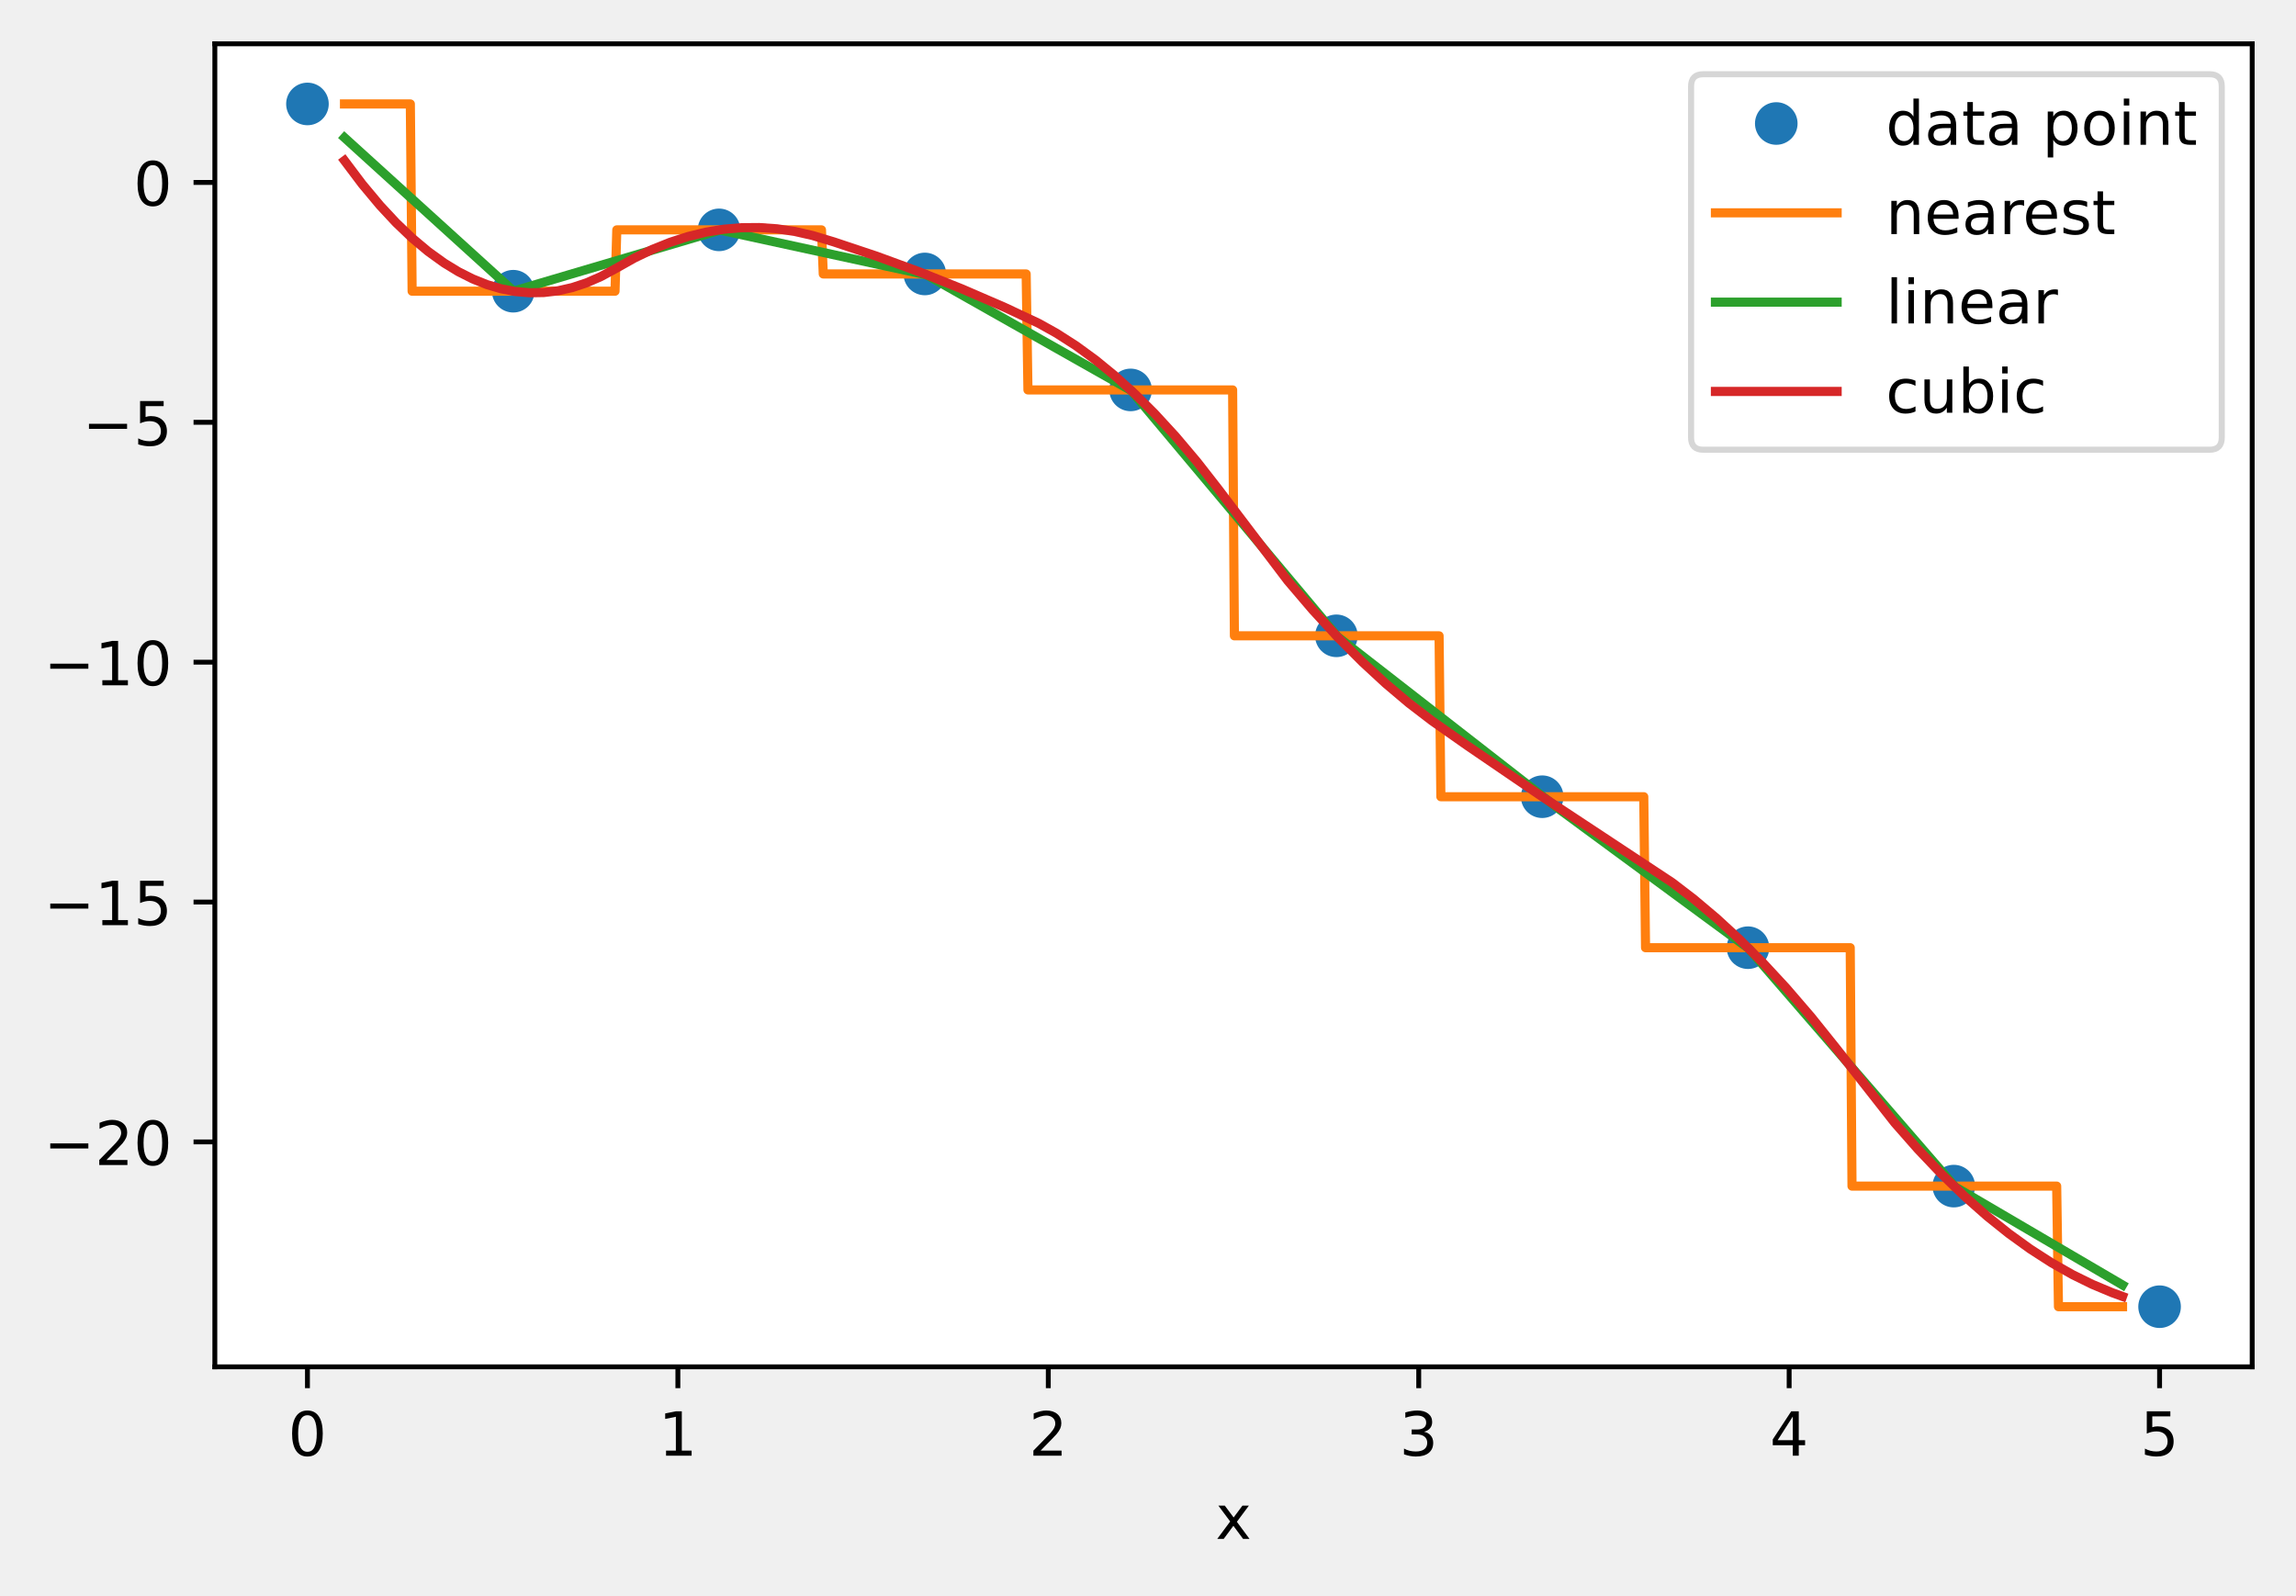
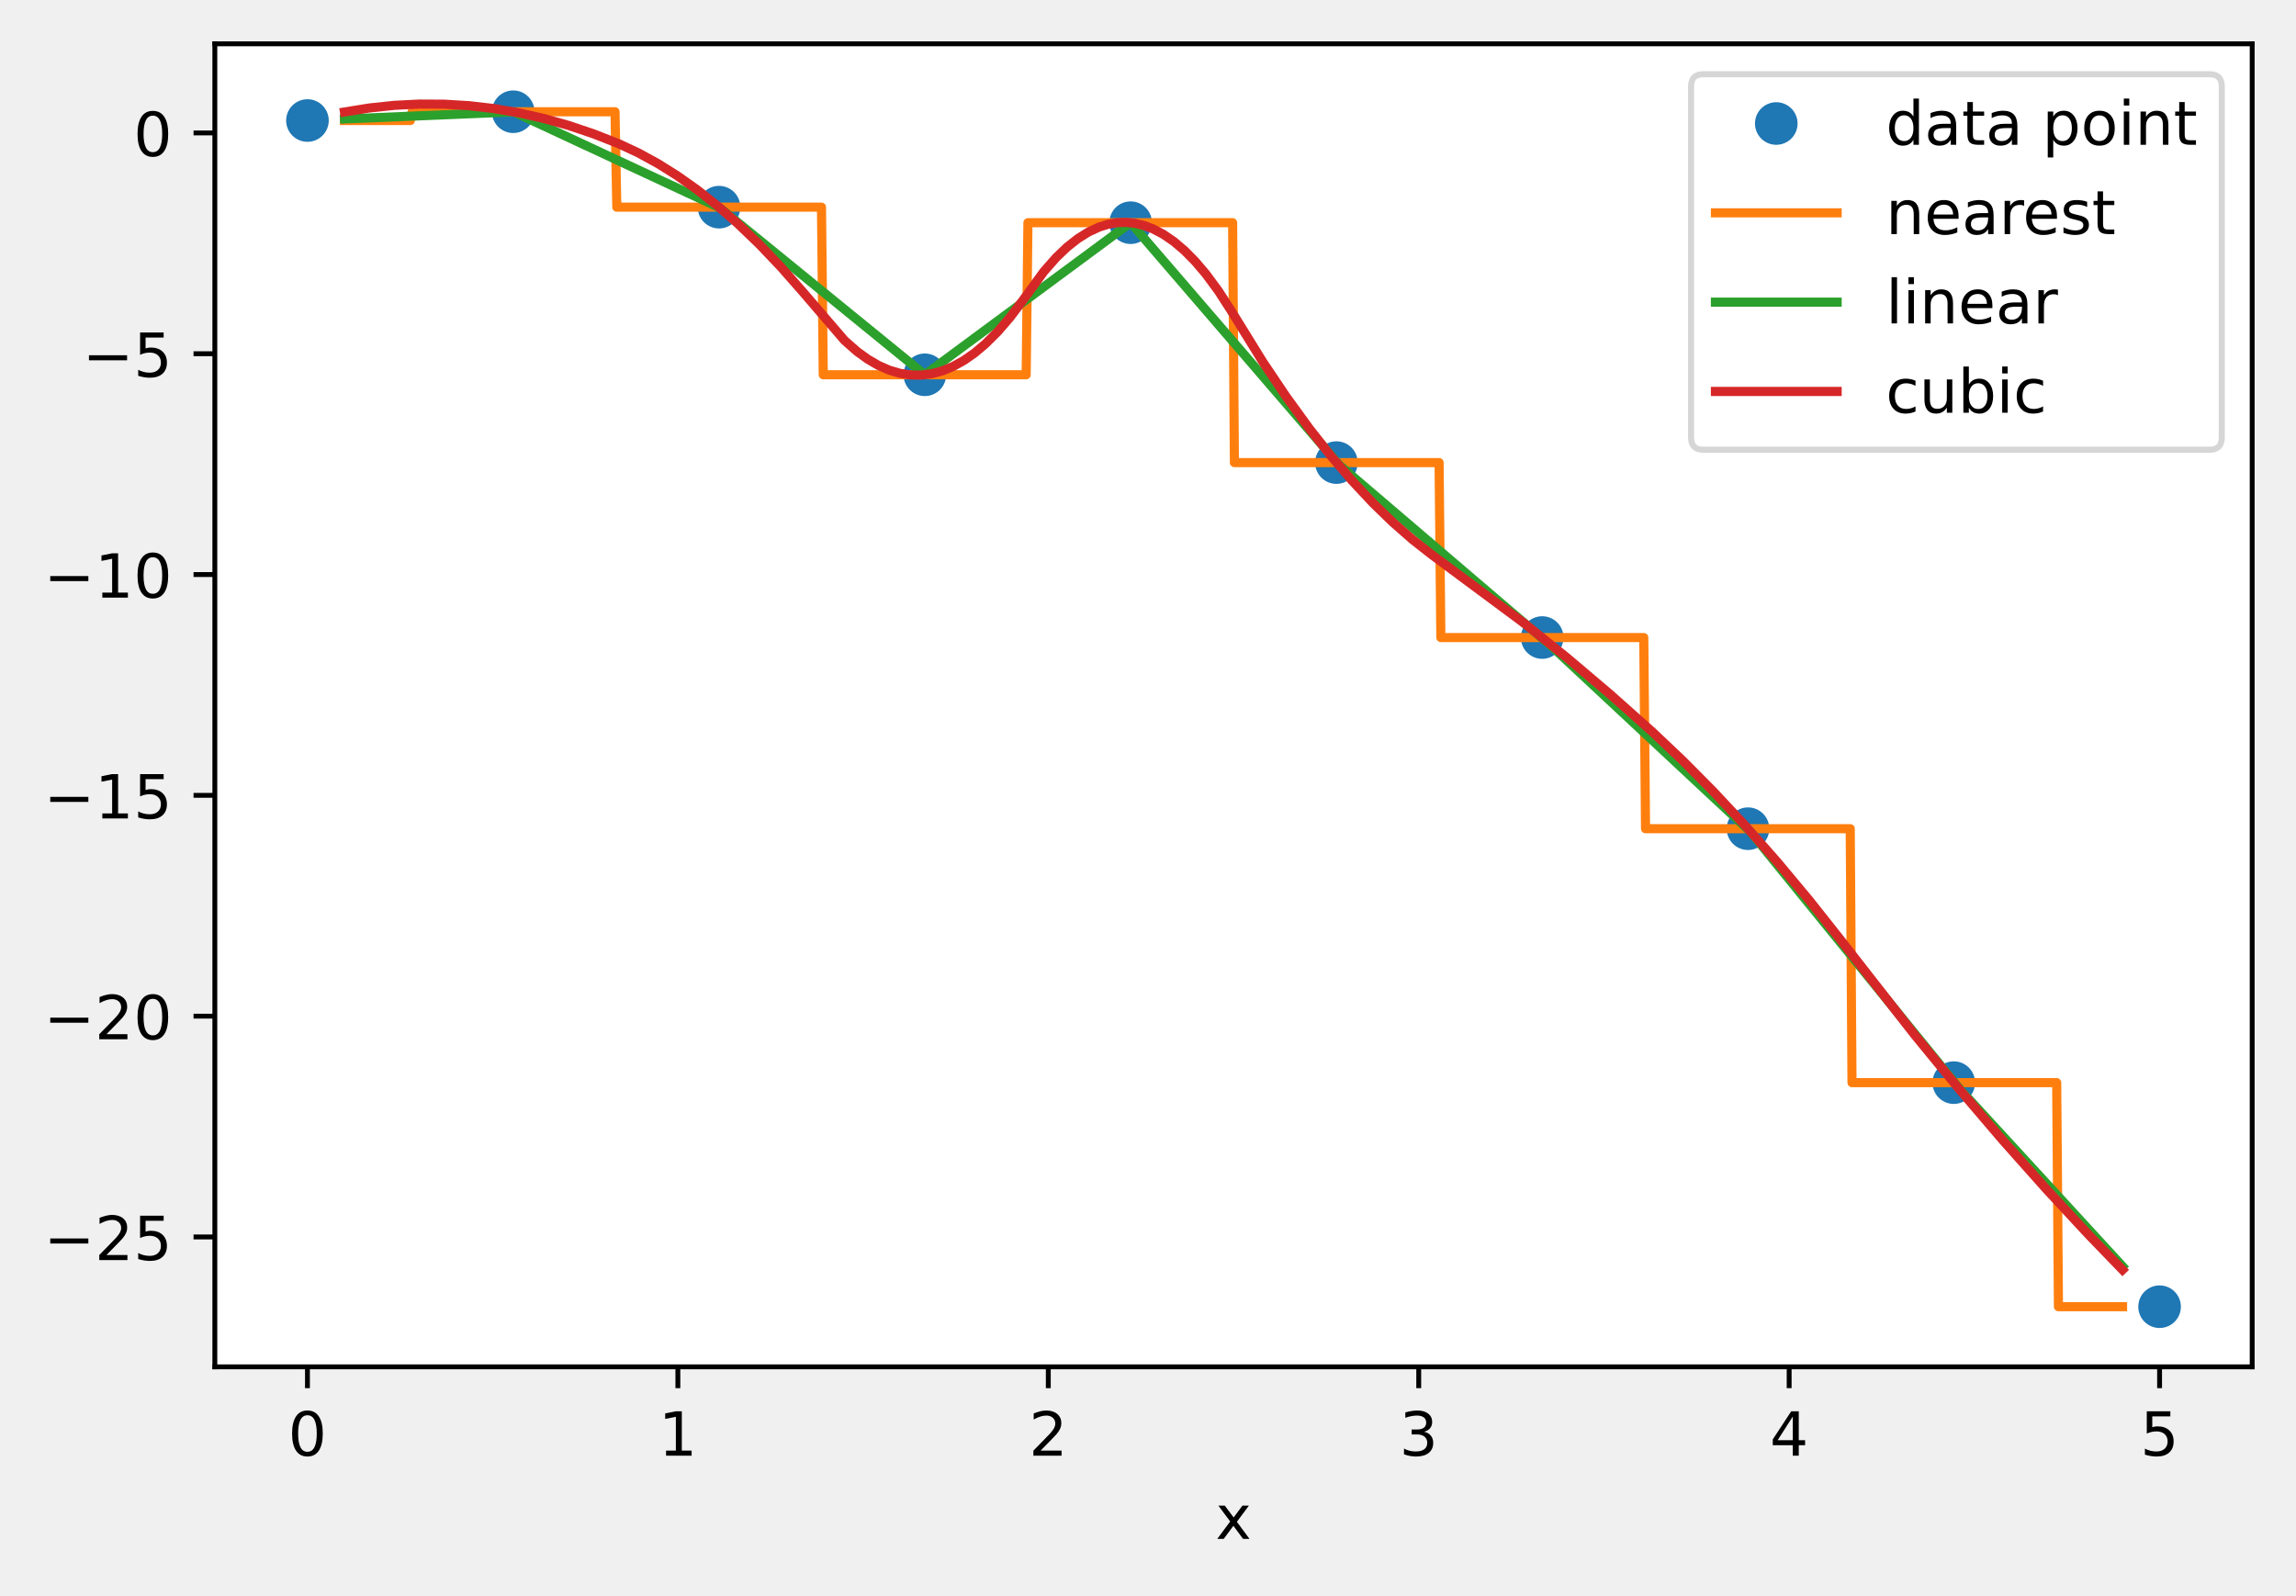
<svg xmlns="http://www.w3.org/2000/svg" xmlns:xlink="http://www.w3.org/1999/xlink" height="262.196pt" version="1.1" viewBox="0 0 377.305 262.196" width="377.305pt">
  <defs>
    <style type="text/css">*{stroke-linecap:butt;stroke-linejoin:round;}</style>
  </defs>
  <g id="figure_1">
    <g id="patch_1">
      <path d="M 0 262.196  L 377.305 262.196  L 377.305 0  L 0 0  z " style="fill:none;" />
    </g>
    <g id="axes_1">
      <g id="patch_2">
        <path d="M 35.305 224.64  L 370.105 224.64  L 370.105 7.2  L 35.305 7.2  z " style="fill:#ffffff;" />
      </g>
      <g id="matplotlib.axis_1">
        <g id="xtick_1">
          <g id="line2d_1">
            <defs>
-               <path d="M 0 0  L 0 3.5  " id="mcd26e04178" style="stroke:#000000;stroke-width:0.8;" />
-             </defs>
-             <g>
-               <use style="stroke:#000000;stroke-width:0.8;" x="50.523" xlink:href="#mcd26e04178" y="224.64" />
+               <path d="M 0 0  L 0 3.5  " id="m032fe0e0bf" style="stroke:#000000;stroke-width:0.8;" />
+             </defs>
+             <g>
+               <use style="stroke:#000000;stroke-width:0.8;" x="50.523" xlink:href="#m032fe0e0bf" y="224.64" />
            </g>
          </g>
          <g id="text_1">
            <g transform="translate(47.34162 239.2384)scale(0.1 -0.1)">
              <defs>
                <path d="M 31.781 66.406  Q 24.172 66.406 20.328 58.906  Q 16.5 51.422 16.5 36.375  Q 16.5 21.391 20.328 13.891  Q 24.172 6.391 31.781 6.391  Q 39.453 6.391 43.281 13.891  Q 47.125 21.391 47.125 36.375  Q 47.125 51.422 43.281 58.906  Q 39.453 66.406 31.781 66.406  z M 31.781 74.219  Q 44.047 74.219 50.516 64.516  Q 56.984 54.828 56.984 36.375  Q 56.984 17.969 50.516 8.266  Q 44.047 -1.422 31.781 -1.422  Q 19.531 -1.422 13.062 8.266  Q 6.594 17.969 6.594 36.375  Q 6.594 54.828 13.062 64.516  Q 19.531 74.219 31.781 74.219  z " id="DejaVuSans-48" />
              </defs>
              <use xlink:href="#DejaVuSans-48" />
            </g>
          </g>
        </g>
        <g id="xtick_2">
          <g id="line2d_2">
            <g>
-               <use style="stroke:#000000;stroke-width:0.8;" x="111.396" xlink:href="#mcd26e04178" y="224.64" />
+               <use style="stroke:#000000;stroke-width:0.8;" x="111.396" xlink:href="#m032fe0e0bf" y="224.64" />
            </g>
          </g>
          <g id="text_2">
            <g transform="translate(108.2143 239.2384)scale(0.1 -0.1)">
              <defs>
                <path d="M 12.406 8.297  L 28.516 8.297  L 28.516 63.922  L 10.984 60.406  L 10.984 69.391  L 28.422 72.906  L 38.281 72.906  L 38.281 8.297  L 54.391 8.297  L 54.391 0  L 12.406 0  z " id="DejaVuSans-49" />
              </defs>
              <use xlink:href="#DejaVuSans-49" />
            </g>
          </g>
        </g>
        <g id="xtick_3">
          <g id="line2d_3">
            <g>
-               <use style="stroke:#000000;stroke-width:0.8;" x="172.268" xlink:href="#mcd26e04178" y="224.64" />
+               <use style="stroke:#000000;stroke-width:0.8;" x="172.268" xlink:href="#m032fe0e0bf" y="224.64" />
            </g>
          </g>
          <g id="text_3">
            <g transform="translate(169.0871 239.2384)scale(0.1 -0.1)">
              <defs>
                <path d="M 19.188 8.297  L 53.609 8.297  L 53.609 0  L 7.328 0  L 7.328 8.297  Q 12.938 14.109 22.625 23.891  Q 32.328 33.688 34.812 36.531  Q 39.547 41.844 41.422 45.531  Q 43.312 49.219 43.312 52.781  Q 43.312 58.594 39.234 62.25  Q 35.156 65.922 28.609 65.922  Q 23.969 65.922 18.812 64.312  Q 13.672 62.703 7.812 59.422  L 7.812 69.391  Q 13.766 71.781 18.938 73  Q 24.125 74.219 28.422 74.219  Q 39.75 74.219 46.484 68.547  Q 53.219 62.891 53.219 53.422  Q 53.219 48.922 51.531 44.891  Q 49.859 40.875 45.406 35.406  Q 44.188 33.984 37.641 27.219  Q 31.109 20.453 19.188 8.297  z " id="DejaVuSans-50" />
              </defs>
              <use xlink:href="#DejaVuSans-50" />
            </g>
          </g>
        </g>
        <g id="xtick_4">
          <g id="line2d_4">
            <g>
-               <use style="stroke:#000000;stroke-width:0.8;" x="233.141" xlink:href="#mcd26e04178" y="224.64" />
+               <use style="stroke:#000000;stroke-width:0.8;" x="233.141" xlink:href="#m032fe0e0bf" y="224.64" />
            </g>
          </g>
          <g id="text_4">
            <g transform="translate(229.9598 239.2384)scale(0.1 -0.1)">
              <defs>
                <path d="M 40.578 39.312  Q 47.656 37.797 51.625 33  Q 55.609 28.219 55.609 21.188  Q 55.609 10.406 48.188 4.484  Q 40.766 -1.422 27.094 -1.422  Q 22.516 -1.422 17.656 -0.516  Q 12.797 0.391 7.625 2.203  L 7.625 11.719  Q 11.719 9.328 16.594 8.109  Q 21.484 6.891 26.812 6.891  Q 36.078 6.891 40.938 10.547  Q 45.797 14.203 45.797 21.188  Q 45.797 27.641 41.281 31.266  Q 36.766 34.906 28.719 34.906  L 20.219 34.906  L 20.219 43.016  L 29.109 43.016  Q 36.375 43.016 40.234 45.922  Q 44.094 48.828 44.094 54.297  Q 44.094 59.906 40.109 62.906  Q 36.141 65.922 28.719 65.922  Q 24.656 65.922 20.016 65.031  Q 15.375 64.156 9.812 62.312  L 9.812 71.094  Q 15.438 72.656 20.344 73.438  Q 25.25 74.219 29.594 74.219  Q 40.828 74.219 47.359 69.109  Q 53.906 64.016 53.906 55.328  Q 53.906 49.266 50.438 45.094  Q 46.969 40.922 40.578 39.312  z " id="DejaVuSans-51" />
              </defs>
              <use xlink:href="#DejaVuSans-51" />
            </g>
          </g>
        </g>
        <g id="xtick_5">
          <g id="line2d_5">
            <g>
-               <use style="stroke:#000000;stroke-width:0.8;" x="294.014" xlink:href="#mcd26e04178" y="224.64" />
+               <use style="stroke:#000000;stroke-width:0.8;" x="294.014" xlink:href="#m032fe0e0bf" y="224.64" />
            </g>
          </g>
          <g id="text_5">
            <g transform="translate(290.8325 239.2384)scale(0.1 -0.1)">
              <defs>
                <path d="M 37.797 64.312  L 12.891 25.391  L 37.797 25.391  z M 35.203 72.906  L 47.609 72.906  L 47.609 25.391  L 58.016 25.391  L 58.016 17.188  L 47.609 17.188  L 47.609 0  L 37.797 0  L 37.797 17.188  L 4.891 17.188  L 4.891 26.703  z " id="DejaVuSans-52" />
              </defs>
              <use xlink:href="#DejaVuSans-52" />
            </g>
          </g>
        </g>
        <g id="xtick_6">
          <g id="line2d_6">
            <g>
-               <use style="stroke:#000000;stroke-width:0.8;" x="354.887" xlink:href="#mcd26e04178" y="224.64" />
+               <use style="stroke:#000000;stroke-width:0.8;" x="354.887" xlink:href="#m032fe0e0bf" y="224.64" />
            </g>
          </g>
          <g id="text_6">
            <g transform="translate(351.7053 239.2384)scale(0.1 -0.1)">
              <defs>
                <path d="M 10.797 72.906  L 49.516 72.906  L 49.516 64.594  L 19.828 64.594  L 19.828 46.734  Q 21.969 47.469 24.109 47.828  Q 26.266 48.188 28.422 48.188  Q 40.625 48.188 47.75 41.5  Q 54.891 34.812 54.891 23.391  Q 54.891 11.625 47.562 5.094  Q 40.234 -1.422 26.906 -1.422  Q 22.312 -1.422 17.547 -0.641  Q 12.797 0.141 7.719 1.703  L 7.719 11.625  Q 12.109 9.234 16.797 8.062  Q 21.484 6.891 26.703 6.891  Q 35.156 6.891 40.078 11.328  Q 45.016 15.766 45.016 23.391  Q 45.016 31 40.078 35.438  Q 35.156 39.891 26.703 39.891  Q 22.75 39.891 18.812 39.016  Q 14.891 38.141 10.797 36.281  z " id="DejaVuSans-53" />
              </defs>
              <use xlink:href="#DejaVuSans-53" />
            </g>
          </g>
        </g>
        <g id="text_7">
          <g transform="translate(199.7453 252.9166)scale(0.1 -0.1)">
            <defs>
              <path d="M 54.891 54.688  L 35.109 28.078  L 55.906 0  L 45.312 0  L 29.391 21.484  L 13.484 0  L 2.875 0  L 24.125 28.609  L 4.688 54.688  L 15.281 54.688  L 29.781 35.203  L 44.281 54.688  z " id="DejaVuSans-120" />
            </defs>
            <use xlink:href="#DejaVuSans-120" />
          </g>
        </g>
      </g>
      <g id="matplotlib.axis_2">
        <g id="ytick_1">
          <g id="line2d_7">
            <defs>
-               <path d="M 0 0  L -3.5 0  " id="m61f16d9d36" style="stroke:#000000;stroke-width:0.8;" />
-             </defs>
-             <g>
-               <use style="stroke:#000000;stroke-width:0.8;" x="35.305" xlink:href="#m61f16d9d36" y="187.671" />
+               <path d="M 0 0  L -3.5 0  " id="mb74af6e6a0" style="stroke:#000000;stroke-width:0.8;" />
+             </defs>
+             <g>
+               <use style="stroke:#000000;stroke-width:0.8;" x="35.305" xlink:href="#mb74af6e6a0" y="203.293" />
            </g>
          </g>
          <g id="text_8">
-             <g transform="translate(7.2 191.4702)scale(0.1 -0.1)">
+             <g transform="translate(7.2 207.0919)scale(0.1 -0.1)">
              <defs>
                <path d="M 10.594 35.5  L 73.188 35.5  L 73.188 27.203  L 10.594 27.203  z " id="DejaVuSans-8722" />
              </defs>
+               <use xlink:href="#DejaVuSans-8722" />
+               <use x="83.789" xlink:href="#DejaVuSans-50" />
+               <use x="147.412" xlink:href="#DejaVuSans-53" />
+             </g>
+           </g>
+         </g>
+         <g id="ytick_2">
+           <g id="line2d_8">
+             <g>
+               <use style="stroke:#000000;stroke-width:0.8;" x="35.305" xlink:href="#mb74af6e6a0" y="167.004" />
+             </g>
+           </g>
+           <g id="text_9">
+             <g transform="translate(7.2 170.8029)scale(0.1 -0.1)">
              <use xlink:href="#DejaVuSans-8722" />
              <use x="83.789" xlink:href="#DejaVuSans-50" />
              <use x="147.412" xlink:href="#DejaVuSans-48" />
            </g>
          </g>
        </g>
-         <g id="ytick_2">
-           <g id="line2d_8">
-             <g>
-               <use style="stroke:#000000;stroke-width:0.8;" x="35.305" xlink:href="#m61f16d9d36" y="148.249" />
-             </g>
-           </g>
-           <g id="text_9">
-             <g transform="translate(7.2 152.0482)scale(0.1 -0.1)">
+         <g id="ytick_3">
+           <g id="line2d_9">
+             <g>
+               <use style="stroke:#000000;stroke-width:0.8;" x="35.305" xlink:href="#mb74af6e6a0" y="130.715" />
+             </g>
+           </g>
+           <g id="text_10">
+             <g transform="translate(7.2 134.5139)scale(0.1 -0.1)">
              <use xlink:href="#DejaVuSans-8722" />
              <use x="83.789" xlink:href="#DejaVuSans-49" />
              <use x="147.412" xlink:href="#DejaVuSans-53" />
            </g>
          </g>
        </g>
-         <g id="ytick_3">
-           <g id="line2d_9">
-             <g>
-               <use style="stroke:#000000;stroke-width:0.8;" x="35.305" xlink:href="#m61f16d9d36" y="108.827" />
-             </g>
-           </g>
-           <g id="text_10">
-             <g transform="translate(7.2 112.6262)scale(0.1 -0.1)">
+         <g id="ytick_4">
+           <g id="line2d_10">
+             <g>
+               <use style="stroke:#000000;stroke-width:0.8;" x="35.305" xlink:href="#mb74af6e6a0" y="94.426" />
+             </g>
+           </g>
+           <g id="text_11">
+             <g transform="translate(7.2 98.22497)scale(0.1 -0.1)">
              <use xlink:href="#DejaVuSans-8722" />
              <use x="83.789" xlink:href="#DejaVuSans-49" />
              <use x="147.412" xlink:href="#DejaVuSans-48" />
            </g>
          </g>
        </g>
-         <g id="ytick_4">
-           <g id="line2d_10">
-             <g>
-               <use style="stroke:#000000;stroke-width:0.8;" x="35.305" xlink:href="#m61f16d9d36" y="69.405" />
-             </g>
-           </g>
-           <g id="text_11">
-             <g transform="translate(13.5625 73.20412)scale(0.1 -0.1)">
-               <use xlink:href="#DejaVuSans-8722" />
-               <use x="83.789" xlink:href="#DejaVuSans-53" />
-             </g>
-           </g>
-         </g>
        <g id="ytick_5">
          <g id="line2d_11">
            <g>
-               <use style="stroke:#000000;stroke-width:0.8;" x="35.305" xlink:href="#m61f16d9d36" y="29.983" />
+               <use style="stroke:#000000;stroke-width:0.8;" x="35.305" xlink:href="#mb74af6e6a0" y="58.137" />
            </g>
          </g>
          <g id="text_12">
-             <g transform="translate(21.94219 33.78207)scale(0.1 -0.1)">
+             <g transform="translate(13.5625 61.93601)scale(0.1 -0.1)">
+               <use xlink:href="#DejaVuSans-8722" />
+               <use x="83.789" xlink:href="#DejaVuSans-53" />
+             </g>
+           </g>
+         </g>
+         <g id="ytick_6">
+           <g id="line2d_12">
+             <g>
+               <use style="stroke:#000000;stroke-width:0.8;" x="35.305" xlink:href="#mb74af6e6a0" y="21.848" />
+             </g>
+           </g>
+           <g id="text_13">
+             <g transform="translate(21.94219 25.64704)scale(0.1 -0.1)">
              <use xlink:href="#DejaVuSans-48" />
            </g>
          </g>
        </g>
      </g>
-       <g id="line2d_12">
+       <g id="line2d_13">
        <defs>
-           <path d="M 0 3  C 0.796 3 1.559 2.684 2.121 2.121  C 2.684 1.559 3 0.796 3 0  C 3 -0.796 2.684 -1.559 2.121 -2.121  C 1.559 -2.684 0.796 -3 0 -3  C -0.796 -3 -1.559 -2.684 -2.121 -2.121  C -2.684 -1.559 -3 -0.796 -3 0  C -3 0.796 -2.684 1.559 -2.121 2.121  C -1.559 2.684 -0.796 3 0 3  z " id="m8e37e7449b" style="stroke:#1f77b4;" />
+           <path d="M 0 3  C 0.796 3 1.559 2.684 2.121 2.121  C 2.684 1.559 3 0.796 3 0  C 3 -0.796 2.684 -1.559 2.121 -2.121  C 1.559 -2.684 0.796 -3 0 -3  C -0.796 -3 -1.559 -2.684 -2.121 -2.121  C -2.684 -1.559 -3 -0.796 -3 0  C -3 0.796 -2.684 1.559 -2.121 2.121  C -1.559 2.684 -0.796 3 0 3  z " id="me12ae14ede" style="stroke:#1f77b4;" />
        </defs>
-         <g clip-path="url(#p26503d565f)">
-           <use style="fill:#1f77b4;stroke:#1f77b4;" x="50.523" xlink:href="#m8e37e7449b" y="17.084" />
-           <use style="fill:#1f77b4;stroke:#1f77b4;" x="84.341" xlink:href="#m8e37e7449b" y="47.86" />
-           <use style="fill:#1f77b4;stroke:#1f77b4;" x="118.159" xlink:href="#m8e37e7449b" y="37.779" />
-           <use style="fill:#1f77b4;stroke:#1f77b4;" x="151.977" xlink:href="#m8e37e7449b" y="45.025" />
-           <use style="fill:#1f77b4;stroke:#1f77b4;" x="185.796" xlink:href="#m8e37e7449b" y="64.083" />
-           <use style="fill:#1f77b4;stroke:#1f77b4;" x="219.614" xlink:href="#m8e37e7449b" y="104.497" />
-           <use style="fill:#1f77b4;stroke:#1f77b4;" x="253.432" xlink:href="#m8e37e7449b" y="130.941" />
-           <use style="fill:#1f77b4;stroke:#1f77b4;" x="287.25" xlink:href="#m8e37e7449b" y="155.753" />
-           <use style="fill:#1f77b4;stroke:#1f77b4;" x="321.068" xlink:href="#m8e37e7449b" y="194.936" />
-           <use style="fill:#1f77b4;stroke:#1f77b4;" x="354.887" xlink:href="#m8e37e7449b" y="214.756" />
-         </g>
-       </g>
-       <g id="line2d_13">
-         <path clip-path="url(#p26503d565f)" d="M 56.61 17.084  L 67.432 17.084  L 67.724 47.86  L 101.067 47.86  L 101.36 37.779  L 134.995 37.779  L 135.288 45.025  L 168.631 45.025  L 168.923 64.083  L 202.558 64.083  L 202.851 104.497  L 236.486 104.497  L 236.779 130.941  L 270.122 130.941  L 270.414 155.753  L 304.05 155.753  L 304.342 194.936  L 337.977 194.936  L 338.27 214.756  L 348.799 214.756  L 348.799 214.756  " style="fill:none;stroke:#ff7f0e;stroke-linecap:square;stroke-width:1.5;" />
+         <g clip-path="url(#p92fef822f9)">
+           <use style="fill:#1f77b4;stroke:#1f77b4;" x="50.523" xlink:href="#me12ae14ede" y="19.808" />
+           <use style="fill:#1f77b4;stroke:#1f77b4;" x="84.341" xlink:href="#me12ae14ede" y="18.363" />
+           <use style="fill:#1f77b4;stroke:#1f77b4;" x="118.159" xlink:href="#me12ae14ede" y="34.047" />
+           <use style="fill:#1f77b4;stroke:#1f77b4;" x="151.977" xlink:href="#me12ae14ede" y="61.595" />
+           <use style="fill:#1f77b4;stroke:#1f77b4;" x="185.796" xlink:href="#me12ae14ede" y="36.601" />
+           <use style="fill:#1f77b4;stroke:#1f77b4;" x="219.614" xlink:href="#me12ae14ede" y="76.027" />
+           <use style="fill:#1f77b4;stroke:#1f77b4;" x="253.432" xlink:href="#me12ae14ede" y="104.781" />
+           <use style="fill:#1f77b4;stroke:#1f77b4;" x="287.25" xlink:href="#me12ae14ede" y="136.197" />
+           <use style="fill:#1f77b4;stroke:#1f77b4;" x="321.068" xlink:href="#me12ae14ede" y="177.932" />
+           <use style="fill:#1f77b4;stroke:#1f77b4;" x="354.887" xlink:href="#me12ae14ede" y="214.756" />
+         </g>
      </g>
      <g id="line2d_14">
-         <path clip-path="url(#p26503d565f)" d="M 56.61 22.623  L 84.396 47.844  L 118.324 37.814  L 152.252 45.179  L 185.887 64.192  L 219.815 104.654  L 256.083 132.886  L 287.378 155.901  L 321.306 195.076  L 348.799 211.189  L 348.799 211.189  " style="fill:none;stroke:#2ca02c;stroke-linecap:square;stroke-width:1.5;" />
+         <path clip-path="url(#p92fef822f9)" d="M 56.61 19.808  L 67.432 19.808  L 67.724 18.363  L 101.067 18.363  L 101.36 34.047  L 134.995 34.047  L 135.288 61.595  L 168.631 61.595  L 168.923 36.601  L 202.558 36.601  L 202.851 76.027  L 236.486 76.027  L 236.779 104.781  L 270.122 104.781  L 270.414 136.197  L 304.05 136.197  L 304.342 177.932  L 337.977 177.932  L 338.27 214.756  L 348.799 214.756  L 348.799 214.756  " style="fill:none;stroke:#ff7f0e;stroke-linecap:square;stroke-width:1.5;" />
      </g>
      <g id="line2d_15">
-         <path clip-path="url(#p26503d565f)" d="M 56.61 26.394  L 59.535 30.278  L 62.46 33.78  L 65.092 36.606  L 67.724 39.122  L 70.357 41.328  L 72.989 43.225  L 75.329 44.652  L 77.669 45.833  L 80.009 46.771  L 82.349 47.463  L 84.688 47.912  L 87.028 48.115  L 89.368 48.074  L 91.708 47.789  L 94.048 47.259  L 96.388 46.484  L 98.727 45.465  L 101.067 44.201  L 104.285 42.394  L 107.209 40.991  L 110.134 39.817  L 113.059 38.874  L 115.984 38.16  L 118.909 37.676  L 121.834 37.422  L 124.758 37.398  L 127.683 37.604  L 130.608 38.039  L 133.533 38.704  L 137.043 39.762  L 144.062 42.105  L 151.082 44.679  L 158.101 47.486  L 165.121 50.524  L 170.678 53.13  L 173.603 54.758  L 176.82 56.821  L 180.037 59.169  L 183.255 61.802  L 186.472 64.72  L 189.689 67.923  L 193.199 71.742  L 196.709 75.901  L 200.219 80.399  L 211.625 95.447  L 215.72 100.25  L 219.815 104.708  L 223.91 108.822  L 227.712 112.333  L 231.514 115.547  L 235.316 118.464  L 241.166 122.572  L 252.865 130.561  L 264.565 138.284  L 274.801 145.05  L 278.311 147.741  L 282.113 150.946  L 285.916 154.451  L 289.718 158.257  L 293.52 162.364  L 297.615 167.123  L 301.71 172.231  L 311.362 184.532  L 315.164 188.858  L 318.966 192.862  L 322.768 196.542  L 326.571 199.9  L 330.08 202.713  L 333.59 205.251  L 337.1 207.515  L 340.61 209.503  L 343.827 211.084  L 347.044 212.434  L 348.799 213.073  L 348.799 213.073  " style="fill:none;stroke:#d62728;stroke-linecap:square;stroke-width:1.5;" />
+         <path clip-path="url(#p92fef822f9)" d="M 56.61 19.548  L 84.396 18.389  L 118.324 34.181  L 151.959 61.581  L 153.422 60.528  L 185.595 36.749  L 185.887 36.707  L 220.107 76.446  L 255.205 106.429  L 287.671 136.716  L 322.183 179.146  L 348.799 208.128  L 348.799 208.128  " style="fill:none;stroke:#2ca02c;stroke-linecap:square;stroke-width:1.5;" />
+       </g>
+       <g id="line2d_16">
+         <path clip-path="url(#p92fef822f9)" d="M 56.61 18.406  L 60.705 17.745  L 64.8 17.31  L 68.894 17.103  L 72.989 17.123  L 77.084 17.369  L 81.179 17.843  L 85.273 18.543  L 89.368 19.47  L 93.463 20.624  L 97.558 22.005  L 101.652 23.614  L 104.87 25.112  L 108.087 26.869  L 111.304 28.885  L 114.521 31.161  L 117.739 33.697  L 121.249 36.759  L 124.758 40.13  L 128.268 43.81  L 131.778 47.799  L 138.797 55.966  L 140.845 57.764  L 142.6 59.034  L 144.355 60.055  L 146.11 60.827  L 147.864 61.349  L 149.619 61.622  L 151.374 61.645  L 153.129 61.419  L 154.884 60.943  L 156.639 60.218  L 158.394 59.243  L 160.149 58.019  L 161.904 56.545  L 163.951 54.511  L 165.998 52.136  L 168.046 49.423  L 171.555 44.602  L 173.603 42.285  L 175.358 40.611  L 177.113 39.225  L 178.867 38.127  L 180.622 37.316  L 182.085 36.86  L 183.547 36.604  L 185.01 36.548  L 186.472 36.692  L 187.934 37.036  L 189.397 37.579  L 191.152 38.495  L 192.907 39.699  L 194.661 41.19  L 196.416 42.969  L 198.171 45.036  L 200.219 47.811  L 202.266 50.978  L 207.531 59.494  L 211.333 65.153  L 215.135 70.393  L 218.645 74.857  L 222.155 78.964  L 225.664 82.715  L 228.882 85.838  L 232.099 88.662  L 235.316 91.185  L 250.525 102.473  L 257.545 108.133  L 264.565 114.083  L 271.584 120.33  L 276.556 125.043  L 281.528 130.056  L 286.793 135.692  L 292.058 141.665  L 297.322 147.974  L 302.587 154.621  L 314.579 169.997  L 321.891 178.918  L 329.203 187.483  L 336.223 195.373  L 343.242 202.934  L 348.799 208.689  L 348.799 208.689  " style="fill:none;stroke:#d62728;stroke-linecap:square;stroke-width:1.5;" />
      </g>
      <g id="patch_3">
        <path d="M 35.305 224.64  L 35.305 7.2  " style="fill:none;stroke:#000000;stroke-linecap:square;stroke-linejoin:miter;stroke-width:0.8;" />
      </g>
      <g id="patch_4">
        <path d="M 370.105 224.64  L 370.105 7.2  " style="fill:none;stroke:#000000;stroke-linecap:square;stroke-linejoin:miter;stroke-width:0.8;" />
      </g>
      <g id="patch_5">
        <path d="M 35.305 224.64  L 370.105 224.64  " style="fill:none;stroke:#000000;stroke-linecap:square;stroke-linejoin:miter;stroke-width:0.8;" />
      </g>
      <g id="patch_6">
        <path d="M 35.305 7.2  L 370.105 7.2  " style="fill:none;stroke:#000000;stroke-linecap:square;stroke-linejoin:miter;stroke-width:0.8;" />
      </g>
      <g id="legend_1">
        <g id="patch_7">
          <path d="M 279.898 73.912  L 363.105 73.912  Q 365.105 73.912 365.105 71.912  L 365.105 14.2  Q 365.105 12.2 363.105 12.2  L 279.898 12.2  Q 277.898 12.2 277.898 14.2  L 277.898 71.912  Q 277.898 73.912 279.898 73.912  z " style="fill:#ffffff;opacity:0.8;stroke:#cccccc;stroke-linejoin:miter;" />
        </g>
-         <g id="line2d_16" />
-         <g id="line2d_17">
+         <g id="line2d_17" />
+         <g id="line2d_18">
          <g>
-             <use style="fill:#1f77b4;stroke:#1f77b4;" x="291.898" xlink:href="#m8e37e7449b" y="20.298" />
-           </g>
-         </g>
-         <g id="text_13">
+             <use style="fill:#1f77b4;stroke:#1f77b4;" x="291.898" xlink:href="#me12ae14ede" y="20.298" />
+           </g>
+         </g>
+         <g id="text_14">
          <g transform="translate(309.8984 23.79844)scale(0.1 -0.1)">
            <defs>
              <path d="M 45.406 46.391  L 45.406 75.984  L 54.391 75.984  L 54.391 0  L 45.406 0  L 45.406 8.203  Q 42.578 3.328 38.25 0.953  Q 33.938 -1.422 27.875 -1.422  Q 17.969 -1.422 11.734 6.484  Q 5.516 14.406 5.516 27.297  Q 5.516 40.188 11.734 48.094  Q 17.969 56 27.875 56  Q 33.938 56 38.25 53.625  Q 42.578 51.266 45.406 46.391  z M 14.797 27.297  Q 14.797 17.391 18.875 11.75  Q 22.953 6.109 30.078 6.109  Q 37.203 6.109 41.297 11.75  Q 45.406 17.391 45.406 27.297  Q 45.406 37.203 41.297 42.844  Q 37.203 48.484 30.078 48.484  Q 22.953 48.484 18.875 42.844  Q 14.797 37.203 14.797 27.297  z " id="DejaVuSans-100" />
              <path d="M 34.281 27.484  Q 23.391 27.484 19.188 25  Q 14.984 22.516 14.984 16.5  Q 14.984 11.719 18.141 8.906  Q 21.297 6.109 26.703 6.109  Q 34.188 6.109 38.703 11.406  Q 43.219 16.703 43.219 25.484  L 43.219 27.484  z M 52.203 31.203  L 52.203 0  L 43.219 0  L 43.219 8.297  Q 40.141 3.328 35.547 0.953  Q 30.953 -1.422 24.312 -1.422  Q 15.922 -1.422 10.953 3.297  Q 6 8.016 6 15.922  Q 6 25.141 12.172 29.828  Q 18.359 34.516 30.609 34.516  L 43.219 34.516  L 43.219 35.406  Q 43.219 41.609 39.141 45  Q 35.062 48.391 27.688 48.391  Q 23 48.391 18.547 47.266  Q 14.109 46.141 10.016 43.891  L 10.016 52.203  Q 14.938 54.109 19.578 55.047  Q 24.219 56 28.609 56  Q 40.484 56 46.344 49.844  Q 52.203 43.703 52.203 31.203  z " id="DejaVuSans-97" />
              <path d="M 18.312 70.219  L 18.312 54.688  L 36.812 54.688  L 36.812 47.703  L 18.312 47.703  L 18.312 18.016  Q 18.312 11.328 20.141 9.422  Q 21.969 7.516 27.594 7.516  L 36.812 7.516  L 36.812 0  L 27.594 0  Q 17.188 0 13.234 3.875  Q 9.281 7.766 9.281 18.016  L 9.281 47.703  L 2.688 47.703  L 2.688 54.688  L 9.281 54.688  L 9.281 70.219  z " id="DejaVuSans-116" />
              <path id="DejaVuSans-32" />
              <path d="M 18.109 8.203  L 18.109 -20.797  L 9.078 -20.797  L 9.078 54.688  L 18.109 54.688  L 18.109 46.391  Q 20.953 51.266 25.266 53.625  Q 29.594 56 35.594 56  Q 45.562 56 51.781 48.094  Q 58.016 40.188 58.016 27.297  Q 58.016 14.406 51.781 6.484  Q 45.562 -1.422 35.594 -1.422  Q 29.594 -1.422 25.266 0.953  Q 20.953 3.328 18.109 8.203  z M 48.688 27.297  Q 48.688 37.203 44.609 42.844  Q 40.531 48.484 33.406 48.484  Q 26.266 48.484 22.188 42.844  Q 18.109 37.203 18.109 27.297  Q 18.109 17.391 22.188 11.75  Q 26.266 6.109 33.406 6.109  Q 40.531 6.109 44.609 11.75  Q 48.688 17.391 48.688 27.297  z " id="DejaVuSans-112" />
              <path d="M 30.609 48.391  Q 23.391 48.391 19.188 42.75  Q 14.984 37.109 14.984 27.297  Q 14.984 17.484 19.156 11.844  Q 23.344 6.203 30.609 6.203  Q 37.797 6.203 41.984 11.859  Q 46.188 17.531 46.188 27.297  Q 46.188 37.016 41.984 42.703  Q 37.797 48.391 30.609 48.391  z M 30.609 56  Q 42.328 56 49.016 48.375  Q 55.719 40.766 55.719 27.297  Q 55.719 13.875 49.016 6.219  Q 42.328 -1.422 30.609 -1.422  Q 18.844 -1.422 12.172 6.219  Q 5.516 13.875 5.516 27.297  Q 5.516 40.766 12.172 48.375  Q 18.844 56 30.609 56  z " id="DejaVuSans-111" />
              <path d="M 9.422 54.688  L 18.406 54.688  L 18.406 0  L 9.422 0  z M 9.422 75.984  L 18.406 75.984  L 18.406 64.594  L 9.422 64.594  z " id="DejaVuSans-105" />
              <path d="M 54.891 33.016  L 54.891 0  L 45.906 0  L 45.906 32.719  Q 45.906 40.484 42.875 44.328  Q 39.844 48.188 33.797 48.188  Q 26.516 48.188 22.312 43.547  Q 18.109 38.922 18.109 30.906  L 18.109 0  L 9.078 0  L 9.078 54.688  L 18.109 54.688  L 18.109 46.188  Q 21.344 51.125 25.703 53.562  Q 30.078 56 35.797 56  Q 45.219 56 50.047 50.172  Q 54.891 44.344 54.891 33.016  z " id="DejaVuSans-110" />
            </defs>
            <use xlink:href="#DejaVuSans-100" />
            <use x="63.477" xlink:href="#DejaVuSans-97" />
            <use x="124.756" xlink:href="#DejaVuSans-116" />
            <use x="163.965" xlink:href="#DejaVuSans-97" />
            <use x="225.244" xlink:href="#DejaVuSans-32" />
            <use x="257.031" xlink:href="#DejaVuSans-112" />
            <use x="320.508" xlink:href="#DejaVuSans-111" />
            <use x="381.689" xlink:href="#DejaVuSans-105" />
            <use x="409.473" xlink:href="#DejaVuSans-110" />
            <use x="472.852" xlink:href="#DejaVuSans-116" />
          </g>
        </g>
-         <g id="line2d_18">
+         <g id="line2d_19">
          <path d="M 281.898 34.977  L 301.898 34.977  " style="fill:none;stroke:#ff7f0e;stroke-linecap:square;stroke-width:1.5;" />
        </g>
-         <g id="line2d_19" />
-         <g id="text_14">
+         <g id="line2d_20" />
+         <g id="text_15">
          <g transform="translate(309.8984 38.47656)scale(0.1 -0.1)">
            <defs>
              <path d="M 56.203 29.594  L 56.203 25.203  L 14.891 25.203  Q 15.484 15.922 20.484 11.062  Q 25.484 6.203 34.422 6.203  Q 39.594 6.203 44.453 7.469  Q 49.312 8.734 54.109 11.281  L 54.109 2.781  Q 49.266 0.734 44.188 -0.344  Q 39.109 -1.422 33.891 -1.422  Q 20.797 -1.422 13.156 6.188  Q 5.516 13.812 5.516 26.812  Q 5.516 40.234 12.766 48.109  Q 20.016 56 32.328 56  Q 43.359 56 49.781 48.891  Q 56.203 41.797 56.203 29.594  z M 47.219 32.234  Q 47.125 39.594 43.094 43.984  Q 39.062 48.391 32.422 48.391  Q 24.906 48.391 20.391 44.141  Q 15.875 39.891 15.188 32.172  z " id="DejaVuSans-101" />
              <path d="M 41.109 46.297  Q 39.594 47.172 37.812 47.578  Q 36.031 48 33.891 48  Q 26.266 48 22.188 43.047  Q 18.109 38.094 18.109 28.812  L 18.109 0  L 9.078 0  L 9.078 54.688  L 18.109 54.688  L 18.109 46.188  Q 20.953 51.172 25.484 53.578  Q 30.031 56 36.531 56  Q 37.453 56 38.578 55.875  Q 39.703 55.766 41.062 55.516  z " id="DejaVuSans-114" />
              <path d="M 44.281 53.078  L 44.281 44.578  Q 40.484 46.531 36.375 47.5  Q 32.281 48.484 27.875 48.484  Q 21.188 48.484 17.844 46.438  Q 14.5 44.391 14.5 40.281  Q 14.5 37.156 16.891 35.375  Q 19.281 33.594 26.516 31.984  L 29.594 31.297  Q 39.156 29.25 43.188 25.516  Q 47.219 21.781 47.219 15.094  Q 47.219 7.469 41.188 3.016  Q 35.156 -1.422 24.609 -1.422  Q 20.219 -1.422 15.453 -0.562  Q 10.688 0.297 5.422 2  L 5.422 11.281  Q 10.406 8.688 15.234 7.391  Q 20.062 6.109 24.812 6.109  Q 31.156 6.109 34.562 8.281  Q 37.984 10.453 37.984 14.406  Q 37.984 18.062 35.516 20.016  Q 33.062 21.969 24.703 23.781  L 21.578 24.516  Q 13.234 26.266 9.516 29.906  Q 5.812 33.547 5.812 39.891  Q 5.812 47.609 11.281 51.797  Q 16.75 56 26.812 56  Q 31.781 56 36.172 55.266  Q 40.578 54.547 44.281 53.078  z " id="DejaVuSans-115" />
            </defs>
            <use xlink:href="#DejaVuSans-110" />
            <use x="63.379" xlink:href="#DejaVuSans-101" />
            <use x="124.902" xlink:href="#DejaVuSans-97" />
            <use x="186.182" xlink:href="#DejaVuSans-114" />
            <use x="225.045" xlink:href="#DejaVuSans-101" />
            <use x="286.568" xlink:href="#DejaVuSans-115" />
            <use x="338.668" xlink:href="#DejaVuSans-116" />
          </g>
        </g>
-         <g id="line2d_20">
+         <g id="line2d_21">
          <path d="M 281.898 49.655  L 301.898 49.655  " style="fill:none;stroke:#2ca02c;stroke-linecap:square;stroke-width:1.5;" />
        </g>
-         <g id="line2d_21" />
-         <g id="text_15">
+         <g id="line2d_22" />
+         <g id="text_16">
          <g transform="translate(309.8984 53.15469)scale(0.1 -0.1)">
            <defs>
              <path d="M 9.422 75.984  L 18.406 75.984  L 18.406 0  L 9.422 0  z " id="DejaVuSans-108" />
            </defs>
            <use xlink:href="#DejaVuSans-108" />
            <use x="27.783" xlink:href="#DejaVuSans-105" />
            <use x="55.566" xlink:href="#DejaVuSans-110" />
            <use x="118.945" xlink:href="#DejaVuSans-101" />
            <use x="180.469" xlink:href="#DejaVuSans-97" />
            <use x="241.748" xlink:href="#DejaVuSans-114" />
          </g>
        </g>
-         <g id="line2d_22">
+         <g id="line2d_23">
          <path d="M 281.898 64.333  L 301.898 64.333  " style="fill:none;stroke:#d62728;stroke-linecap:square;stroke-width:1.5;" />
        </g>
-         <g id="line2d_23" />
-         <g id="text_16">
+         <g id="line2d_24" />
+         <g id="text_17">
          <g transform="translate(309.8984 67.83281)scale(0.1 -0.1)">
            <defs>
              <path d="M 48.781 52.594  L 48.781 44.188  Q 44.969 46.297 41.141 47.344  Q 37.312 48.391 33.406 48.391  Q 24.656 48.391 19.812 42.844  Q 14.984 37.312 14.984 27.297  Q 14.984 17.281 19.812 11.734  Q 24.656 6.203 33.406 6.203  Q 37.312 6.203 41.141 7.25  Q 44.969 8.297 48.781 10.406  L 48.781 2.094  Q 45.016 0.344 40.984 -0.531  Q 36.969 -1.422 32.422 -1.422  Q 20.062 -1.422 12.781 6.344  Q 5.516 14.109 5.516 27.297  Q 5.516 40.672 12.859 48.328  Q 20.219 56 33.016 56  Q 37.156 56 41.109 55.141  Q 45.062 54.297 48.781 52.594  z " id="DejaVuSans-99" />
              <path d="M 8.5 21.578  L 8.5 54.688  L 17.484 54.688  L 17.484 21.922  Q 17.484 14.156 20.5 10.266  Q 23.531 6.391 29.594 6.391  Q 36.859 6.391 41.078 11.031  Q 45.312 15.672 45.312 23.688  L 45.312 54.688  L 54.297 54.688  L 54.297 0  L 45.312 0  L 45.312 8.406  Q 42.047 3.422 37.719 1  Q 33.406 -1.422 27.688 -1.422  Q 18.266 -1.422 13.375 4.438  Q 8.5 10.297 8.5 21.578  z M 31.109 56  z " id="DejaVuSans-117" />
              <path d="M 48.688 27.297  Q 48.688 37.203 44.609 42.844  Q 40.531 48.484 33.406 48.484  Q 26.266 48.484 22.188 42.844  Q 18.109 37.203 18.109 27.297  Q 18.109 17.391 22.188 11.75  Q 26.266 6.109 33.406 6.109  Q 40.531 6.109 44.609 11.75  Q 48.688 17.391 48.688 27.297  z M 18.109 46.391  Q 20.953 51.266 25.266 53.625  Q 29.594 56 35.594 56  Q 45.562 56 51.781 48.094  Q 58.016 40.188 58.016 27.297  Q 58.016 14.406 51.781 6.484  Q 45.562 -1.422 35.594 -1.422  Q 29.594 -1.422 25.266 0.953  Q 20.953 3.328 18.109 8.203  L 18.109 0  L 9.078 0  L 9.078 75.984  L 18.109 75.984  z " id="DejaVuSans-98" />
            </defs>
            <use xlink:href="#DejaVuSans-99" />
            <use x="54.98" xlink:href="#DejaVuSans-117" />
            <use x="118.359" xlink:href="#DejaVuSans-98" />
            <use x="181.836" xlink:href="#DejaVuSans-105" />
            <use x="209.619" xlink:href="#DejaVuSans-99" />
          </g>
        </g>
      </g>
    </g>
  </g>
  <defs>
-     <clipPath id="p26503d565f">
+     <clipPath id="p92fef822f9">
      <rect height="217.44" width="334.8" x="35.305" y="7.2" />
    </clipPath>
  </defs>
</svg>
